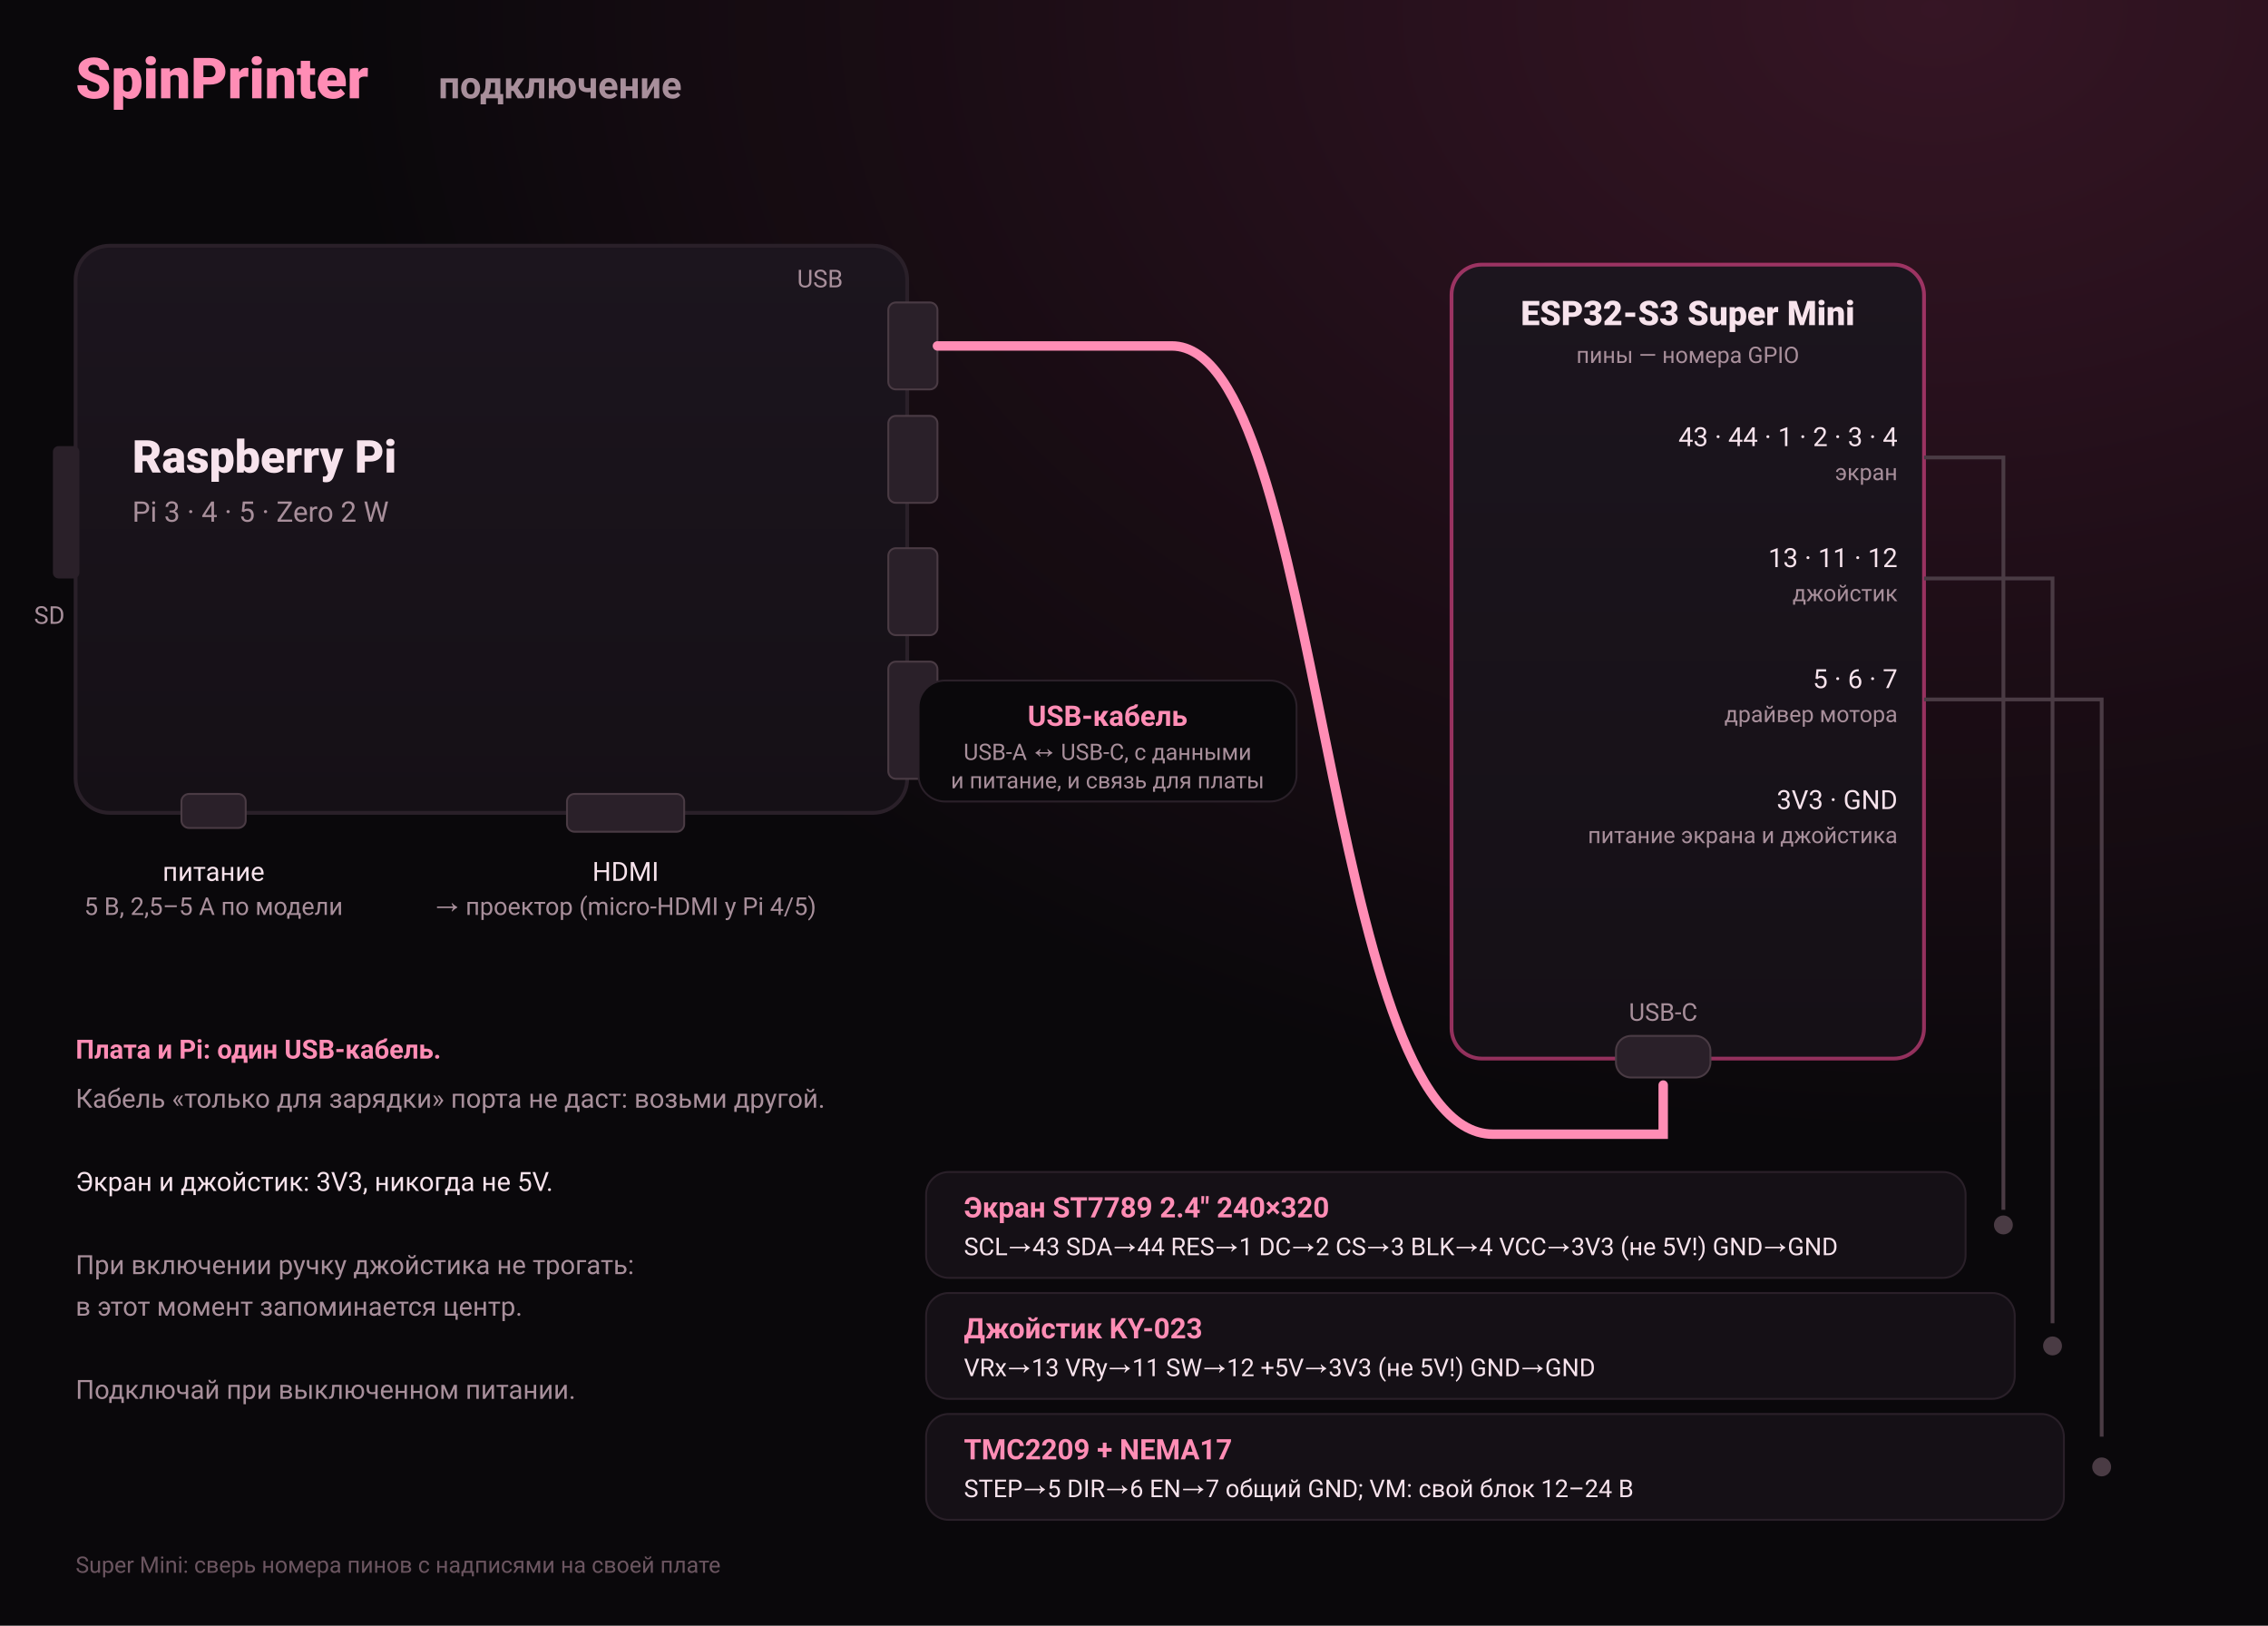
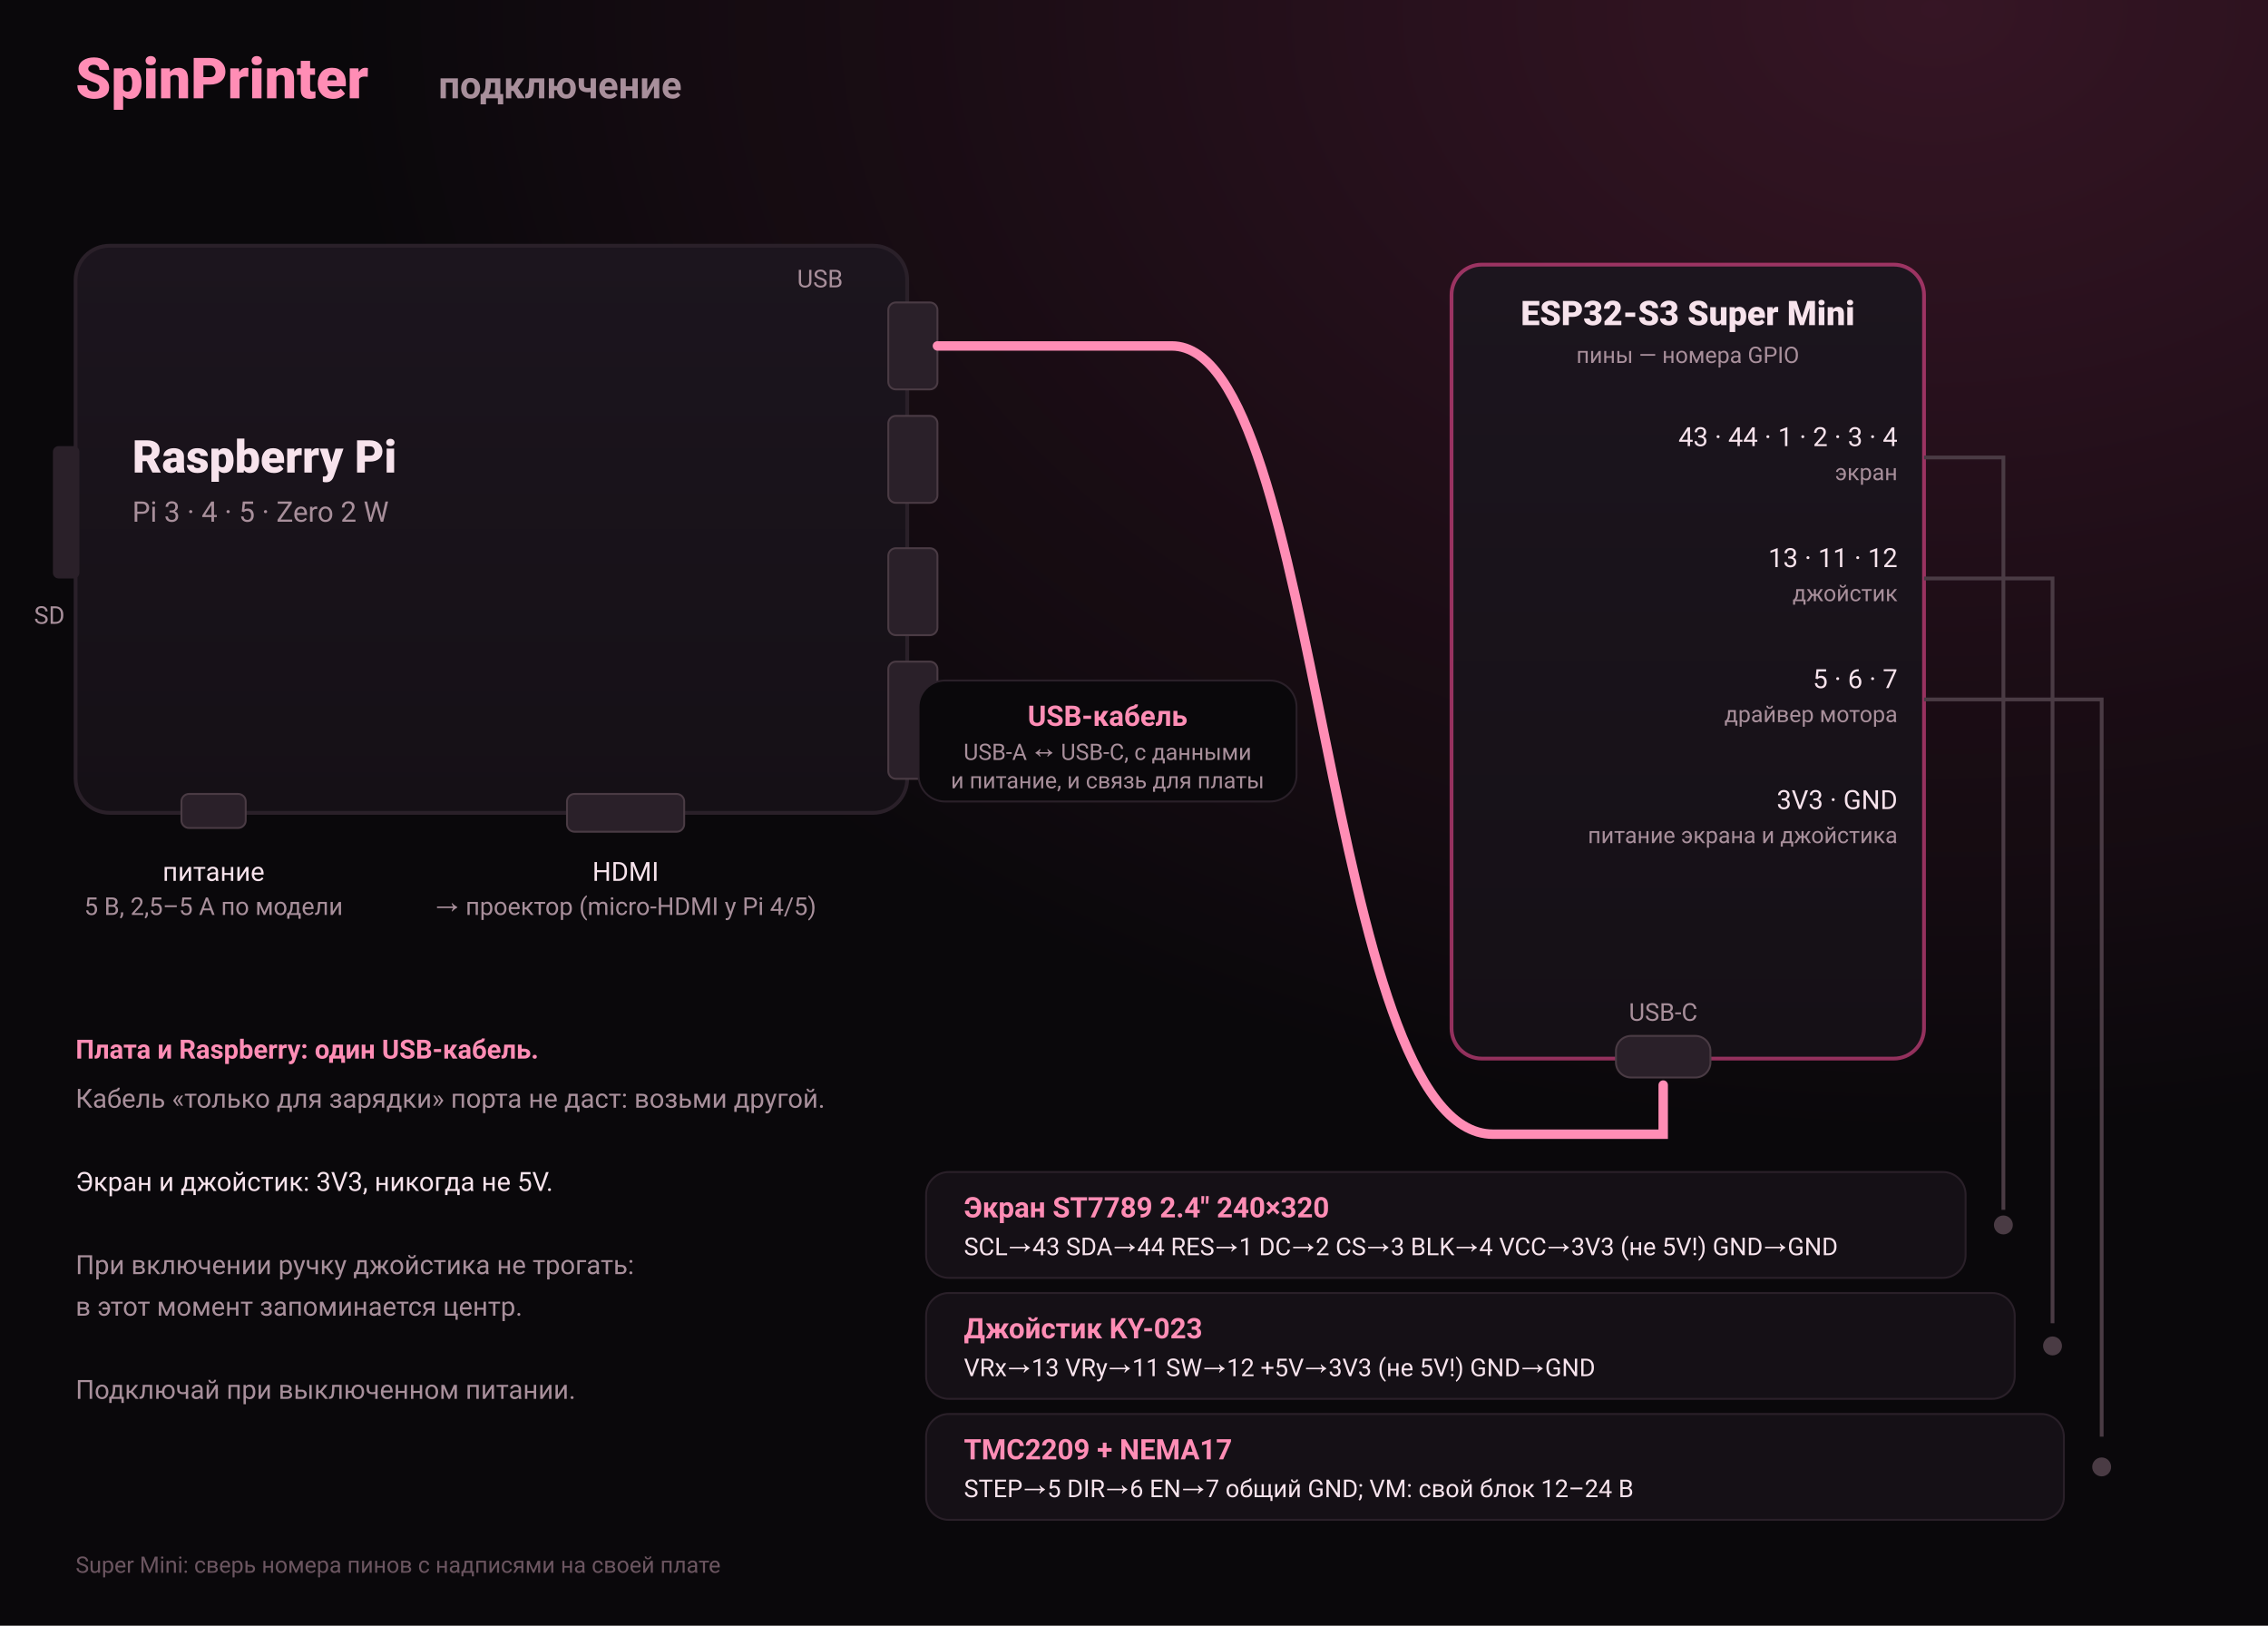
<svg xmlns="http://www.w3.org/2000/svg" viewBox="0 0 1200 860" width="1200" height="860" font-family="Onest, 'Segoe UI', Roboto, Helvetica, Arial, sans-serif">
  <defs>
    <radialGradient id="glow" cx="85%" cy="0%" r="70%">
      <stop offset="0" stop-color="#ff4f9a" stop-opacity=".18" />
      <stop offset="1" stop-color="#ff4f9a" stop-opacity="0" />
    </radialGradient>
    <linearGradient id="board" x1="0" y1="0" x2="0" y2="1">
      <stop offset="0" stop-color="#1c151e" />
      <stop offset="1" stop-color="#151016" />
    </linearGradient>
  </defs>
  <rect width="1200" height="860" fill="#0a080b" />
  <rect width="1200" height="860" fill="url(#glow)" />
  <text x="40" y="52" font-size="30" font-weight="800" fill="#ff8db5">SpinPrinter</text>
  <text x="232" y="52" font-size="20" font-weight="600" fill="#a88f9b">подключение</text>
  <rect x="40" y="130" width="440" height="300" rx="18" fill="url(#board)" stroke="#2a2029" stroke-width="2" />
  <text x="70" y="250" font-size="24" font-weight="800" fill="#f7e3ec">Raspberry Pi</text>
  <text x="70" y="276" font-size="15" fill="#a88f9b">Pi 3 · 4 · 5 · Zero 2 W</text>
  <rect x="28" y="236" width="14" height="70" rx="3" fill="#2a2029" />
  <text x="18" y="330" font-size="13" fill="#a88f9b">SD</text>
  <g fill="#2a2029" stroke="#4a3b44">
    <rect x="470" y="160" width="26" height="46" rx="4" />
    <rect x="470" y="220" width="26" height="46" rx="4" />
    <rect x="470" y="290" width="26" height="46" rx="4" />
    <rect x="470" y="350" width="26" height="62" rx="4" />
  </g>
  <text x="446" y="152" font-size="13" fill="#a88f9b" text-anchor="end">USB</text>
  <rect x="96" y="420" width="34" height="18" rx="4" fill="#2a2029" stroke="#4a3b44" />
  <rect x="300" y="420" width="62" height="20" rx="4" fill="#2a2029" stroke="#4a3b44" />
  <text x="113" y="466" font-size="14" fill="#f7e3ec" text-anchor="middle">питание</text>
  <text x="113" y="484" font-size="13" fill="#a88f9b" text-anchor="middle">5 В, 2,5–5 А по модели</text>
  <text x="331" y="466" font-size="14" fill="#f7e3ec" text-anchor="middle">HDMI</text>
  <text x="331" y="484" font-size="13" fill="#a88f9b" text-anchor="middle">→ проектор (micro-HDMI у Pi 4/5)</text>
  <path d="M496 183 H620 C 700 183, 700 600, 790 600 H880 V574" fill="none" stroke="#ff8db5" stroke-width="5" stroke-linecap="round" />
  <rect x="486" y="360" width="200" height="64" rx="14" fill="#0a080b" stroke="#2a2029" />
  <text x="586" y="384" font-size="15" font-weight="700" fill="#ff8db5" text-anchor="middle">USB-кабель</text>
  <text x="586" y="402" font-size="12" fill="#a88f9b" text-anchor="middle">USB-A ↔ USB-C, с данными</text>
  <text x="586" y="417" font-size="12" fill="#a88f9b" text-anchor="middle">и питание, и связь для платы</text>
  <rect x="768" y="140" width="250" height="420" rx="16" fill="url(#board)" stroke="#ff4f9a" stroke-opacity=".55" stroke-width="2" />
  <rect x="855" y="548" width="50" height="22" rx="8" fill="#2a2029" stroke="#4a3b44" />
  <text x="880" y="540" font-size="13" fill="#a88f9b" text-anchor="middle">USB-C</text>
  <text x="893" y="172" font-size="18" font-weight="800" fill="#f7e3ec" text-anchor="middle">ESP32-S3 Super Mini</text>
  <text x="893" y="192" font-size="12" fill="#a88f9b" text-anchor="middle">пины — номера GPIO</text>
  <g font-size="14" fill="#f7e3ec">
    <text x="1004" y="236" text-anchor="end">43 · 44 · 1 · 2 · 3 · 4</text>
    <text x="1004" y="254" text-anchor="end" fill="#a88f9b" font-size="12">экран</text>
    <text x="1004" y="300" text-anchor="end">13 · 11 · 12</text>
    <text x="1004" y="318" text-anchor="end" fill="#a88f9b" font-size="12">джойстик</text>
    <text x="1004" y="364" text-anchor="end">5 · 6 · 7</text>
    <text x="1004" y="382" text-anchor="end" fill="#a88f9b" font-size="12">драйвер мотора</text>
    <text x="1004" y="428" text-anchor="end">3V3 · GND</text>
    <text x="1004" y="446" text-anchor="end" fill="#a88f9b" font-size="12">питание экрана и джойстика</text>
  </g>
  <g stroke="#4a3b44" stroke-width="2" fill="none">
    <path d="M1018 242 H1060 V640" />
    <path d="M1018 306 H1086 V700" />
    <path d="M1018 370 H1112 V760" />
  </g>
  <g>
    <rect x="490" y="620" width="550" height="56" rx="12" fill="#151016" stroke="#2a2029" />
    <text x="510" y="644" font-size="15" font-weight="700" fill="#ff8db5">Экран ST7789 2.4″ 240×320</text>
    <text x="510" y="664" font-size="13" fill="#f7e3ec">SCL→43  SDA→44  RES→1  DC→2  CS→3  BLK→4  VCC→3V3 (не 5V!)  GND→GND</text>
    <circle cx="1060" cy="648" r="5" fill="#4a3b44" />
    <rect x="490" y="684" width="576" height="56" rx="12" fill="#151016" stroke="#2a2029" />
    <text x="510" y="708" font-size="15" font-weight="700" fill="#ff8db5">Джойстик KY-023</text>
    <text x="510" y="728" font-size="13" fill="#f7e3ec">VRx→13  VRy→11  SW→12  +5V→3V3 (не 5V!)  GND→GND</text>
    <circle cx="1086" cy="712" r="5" fill="#4a3b44" />
    <rect x="490" y="748" width="602" height="56" rx="12" fill="#151016" stroke="#2a2029" />
    <text x="510" y="772" font-size="15" font-weight="700" fill="#ff8db5">TMC2209 + NEMA17</text>
    <text x="510" y="792" font-size="13" fill="#f7e3ec">STEP→5  DIR→6  EN→7  общий GND;  VM: свой блок 12–24 В</text>
    <circle cx="1112" cy="776" r="5" fill="#4a3b44" />
  </g>
  <g font-size="14">
-     <text x="40" y="560" font-weight="700" fill="#ff8db5">Плата и Pi: один USB-кабель.</text>
+     <text x="40" y="560" font-weight="700" fill="#ff8db5">Плата и Raspberry: один USB-кабель.</text>
    <text x="40" y="586" fill="#a88f9b">Кабель «только для зарядки» порта не даст: возьми другой.</text>
    <text x="40" y="630" fill="#f7e3ec">Экран и джойстик: 3V3, никогда не 5V.</text>
    <text x="40" y="674" fill="#a88f9b">При включении ручку джойстика не трогать:</text>
    <text x="40" y="696" fill="#a88f9b">в этот момент запоминается центр.</text>
    <text x="40" y="740" fill="#a88f9b">Подключай при выключенном питании.</text>
    <text x="40" y="832" fill="#6b5560" font-size="12">Super Mini: сверь номера пинов с надписями на своей плате</text>
  </g>
</svg>
